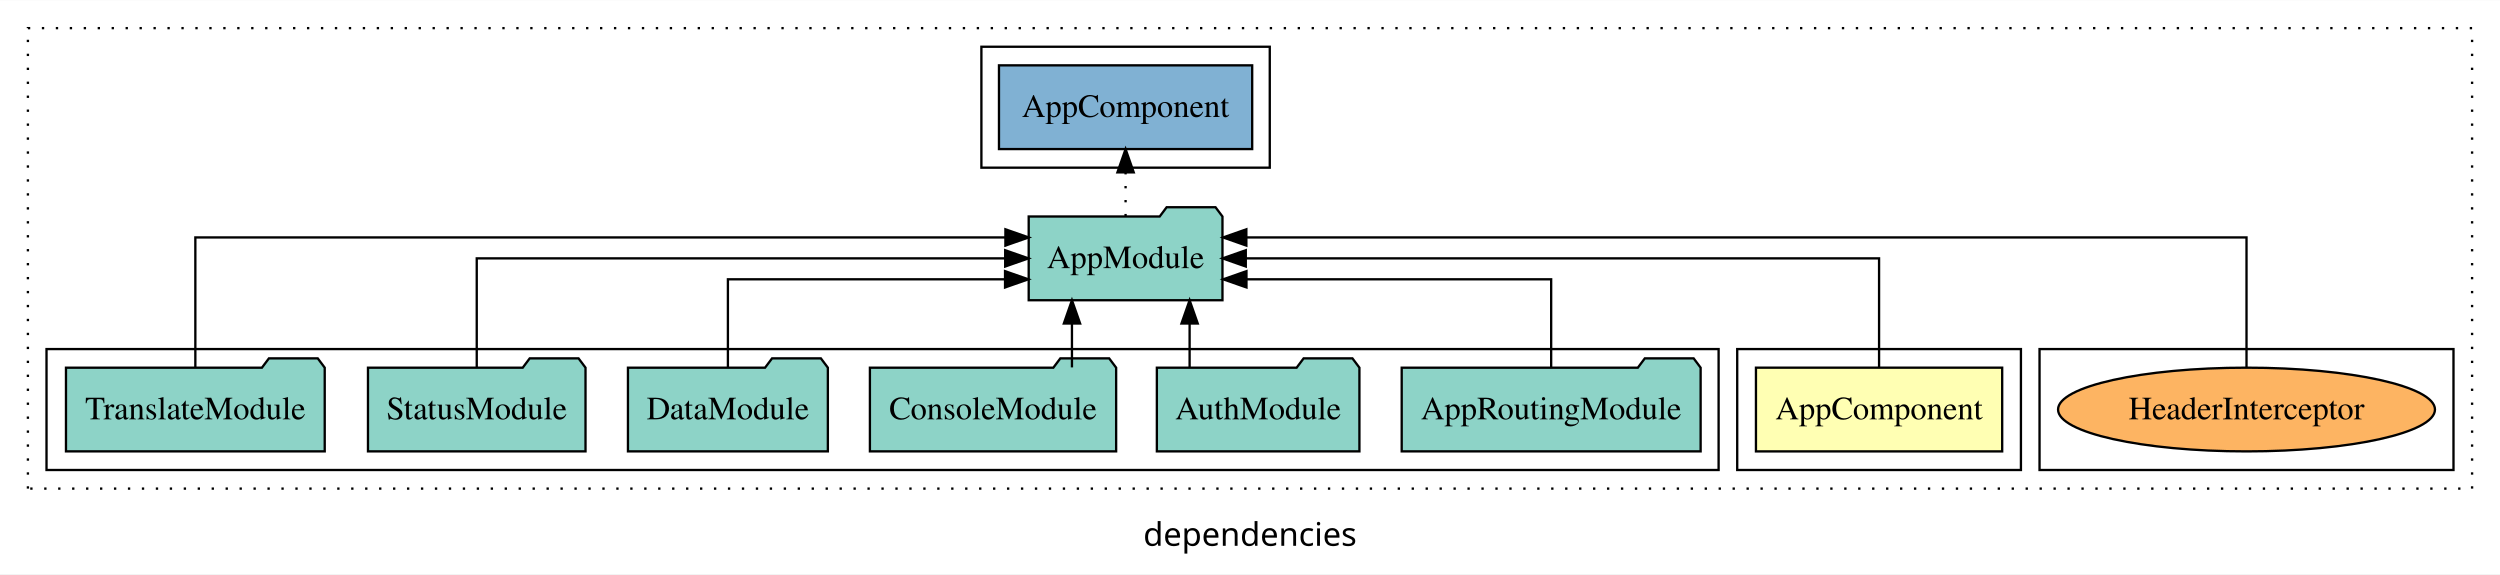
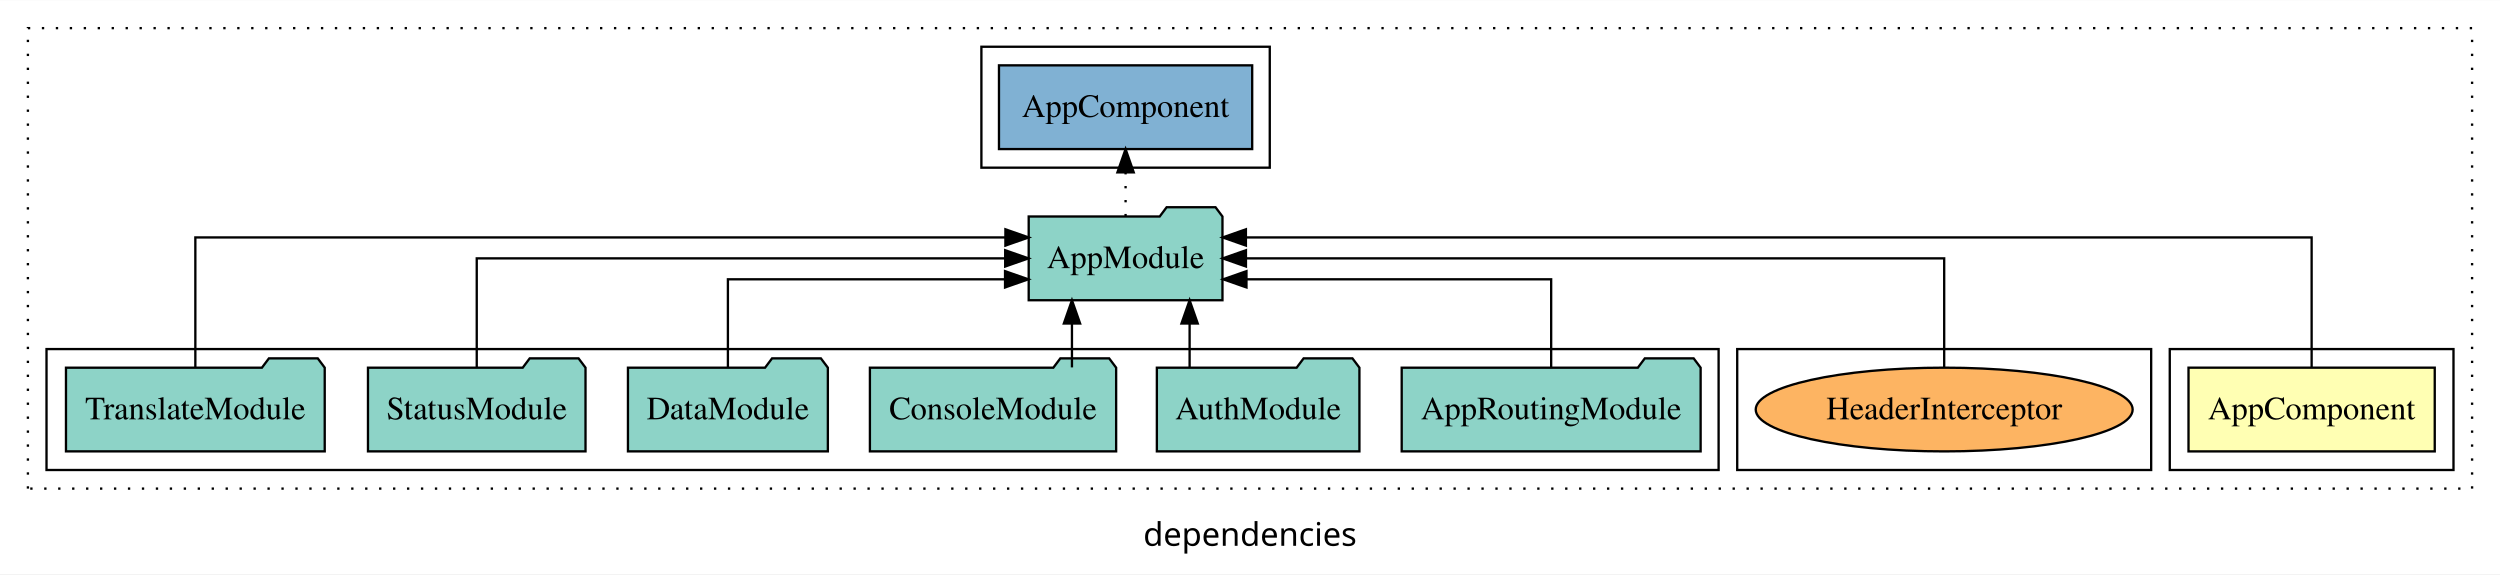
<svg xmlns="http://www.w3.org/2000/svg" width="1075pt" height="247pt" viewBox="0.00 0.00 1075.00 246.80">
  <g id="graph0" class="graph" transform="scale(1 1) rotate(0) translate(4 242.8)">
    <polygon fill="white" stroke="transparent" points="-4,4 -4,-242.8 1071,-242.8 1071,4 -4,4" />
    <text text-anchor="middle" x="533.5" y="-8.2" font-family="sans-serif" font-size="14.00">dependencies</text>
    <g id="clust1" class="cluster">
      <polygon fill="none" stroke="black" stroke-dasharray="1,5" points="8,-32.8 8,-230.8 1059,-230.8 1059,-32.8 8,-32.8" />
    </g>
+     <g id="clust2" class="cluster">
+       <polygon fill="none" stroke="black" points="929,-40.8 929,-92.8 1051,-92.8 1051,-40.8 929,-40.8" />
+     </g>
    <g id="clust7" class="cluster">
-       <polygon fill="none" stroke="black" points="873,-40.8 873,-92.8 1051,-92.8 1051,-40.8 873,-40.8" />
-     </g>
-     <g id="clust2" class="cluster">
-       <polygon fill="none" stroke="black" points="743,-40.8 743,-92.8 865,-92.8 865,-40.8 743,-40.8" />
+       <polygon fill="none" stroke="black" points="743,-40.8 743,-92.8 921,-92.8 921,-40.8 743,-40.8" />
    </g>
    <g id="clust4" class="cluster">
      <polygon fill="none" stroke="black" points="16,-40.8 16,-92.8 735,-92.8 735,-40.8 16,-40.8" />
    </g>
    <g id="clust6" class="cluster">
      <polygon fill="none" stroke="black" points="418,-170.8 418,-222.8 542,-222.8 542,-170.8 418,-170.8" />
    </g>
    <g id="node1" class="node">
-       <polygon fill="#ffffb3" stroke="black" points="856.94,-84.8 751.06,-84.8 751.06,-48.8 856.94,-48.8 856.94,-84.8" />
-       <text text-anchor="middle" x="804" y="-62.6" font-family="Times,serif" font-size="14.00">AppComponent</text>
+       <polygon fill="#ffffb3" stroke="black" points="1042.94,-84.8 937.06,-84.8 937.06,-48.8 1042.94,-48.8 1042.94,-84.8" />
+       <text text-anchor="middle" x="990" y="-62.6" font-family="Times,serif" font-size="14.00">AppComponent</text>
    </g>
    <g id="node2" class="node">
      <polygon fill="#8dd3c7" stroke="black" points="521.66,-149.8 518.66,-153.8 497.66,-153.8 494.66,-149.8 438.34,-149.8 438.34,-113.8 521.66,-113.8 521.66,-149.8" />
      <text text-anchor="middle" x="480" y="-127.6" font-family="Times,serif" font-size="14.00">AppModule</text>
    </g>
    <g id="edge1" class="edge">
-       <path fill="none" stroke="black" d="M804,-84.91C804,-104.14 804,-131.8 804,-131.8 804,-131.8 531.69,-131.8 531.69,-131.8" />
-       <polygon fill="black" stroke="black" points="531.69,-128.3 521.69,-131.8 531.69,-135.3 531.69,-128.3" />
+       <path fill="none" stroke="black" d="M990,-85.09C990,-107.01 990,-140.8 990,-140.8 990,-140.8 531.74,-140.8 531.74,-140.8" />
+       <polygon fill="black" stroke="black" points="531.74,-137.3 521.74,-140.8 531.74,-144.3 531.74,-137.3" />
    </g>
    <g id="node9" class="node">
      <polygon fill="#80b1d3" stroke="black" points="534.44,-214.8 425.56,-214.8 425.56,-178.8 534.44,-178.8 534.44,-214.8" />
      <text text-anchor="middle" x="480" y="-192.6" font-family="Times,serif" font-size="14.00">AppComponent </text>
    </g>
    <g id="edge8" class="edge">
      <path fill="none" stroke="black" stroke-dasharray="1,5" d="M480,-149.91C480,-149.91 480,-168.79 480,-168.79" />
      <polygon fill="black" stroke="black" points="476.5,-168.79 480,-178.79 483.5,-168.79 476.5,-168.79" />
    </g>
    <g id="node3" class="node">
      <polygon fill="#8dd3c7" stroke="black" points="727.27,-84.8 724.27,-88.8 703.27,-88.8 700.27,-84.8 598.73,-84.8 598.73,-48.8 727.27,-48.8 727.27,-84.8" />
      <text text-anchor="middle" x="663" y="-62.6" font-family="Times,serif" font-size="14.00">AppRoutingModule</text>
    </g>
    <g id="edge2" class="edge">
      <path fill="none" stroke="black" d="M663,-84.83C663,-101.2 663,-122.8 663,-122.8 663,-122.8 531.98,-122.8 531.98,-122.8" />
      <polygon fill="black" stroke="black" points="531.98,-119.3 521.98,-122.8 531.98,-126.3 531.98,-119.3" />
    </g>
    <g id="node4" class="node">
      <polygon fill="#8dd3c7" stroke="black" points="580.55,-84.8 577.55,-88.8 556.55,-88.8 553.55,-84.8 493.45,-84.8 493.45,-48.8 580.55,-48.8 580.55,-84.8" />
      <text text-anchor="middle" x="537" y="-62.6" font-family="Times,serif" font-size="14.00">AuthModule</text>
    </g>
    <g id="edge3" class="edge">
      <path fill="none" stroke="black" d="M507.53,-84.91C507.53,-84.91 507.53,-103.79 507.53,-103.79" />
      <polygon fill="black" stroke="black" points="504.03,-103.79 507.53,-113.79 511.03,-103.79 504.03,-103.79" />
    </g>
    <g id="node5" class="node">
      <polygon fill="#8dd3c7" stroke="black" points="475.94,-84.8 472.94,-88.8 451.94,-88.8 448.94,-84.8 370.06,-84.8 370.06,-48.8 475.94,-48.8 475.94,-84.8" />
      <text text-anchor="middle" x="423" y="-62.6" font-family="Times,serif" font-size="14.00">ConsoleModule</text>
    </g>
    <g id="edge4" class="edge">
      <path fill="none" stroke="black" d="M456.94,-84.91C456.94,-84.91 456.94,-103.79 456.94,-103.79" />
      <polygon fill="black" stroke="black" points="453.45,-103.79 456.94,-113.79 460.45,-103.79 453.45,-103.79" />
    </g>
    <g id="node6" class="node">
      <polygon fill="#8dd3c7" stroke="black" points="351.98,-84.8 348.98,-88.8 327.98,-88.8 324.98,-84.8 266.02,-84.8 266.02,-48.8 351.98,-48.8 351.98,-84.8" />
      <text text-anchor="middle" x="309" y="-62.6" font-family="Times,serif" font-size="14.00">DataModule</text>
    </g>
    <g id="edge5" class="edge">
      <path fill="none" stroke="black" d="M309,-84.83C309,-101.2 309,-122.8 309,-122.8 309,-122.8 428.17,-122.8 428.17,-122.8" />
      <polygon fill="black" stroke="black" points="428.17,-126.3 438.17,-122.8 428.17,-119.3 428.17,-126.3" />
    </g>
    <g id="node7" class="node">
      <polygon fill="#8dd3c7" stroke="black" points="247.77,-84.8 244.77,-88.8 223.77,-88.8 220.77,-84.8 154.23,-84.8 154.23,-48.8 247.77,-48.8 247.77,-84.8" />
      <text text-anchor="middle" x="201" y="-62.6" font-family="Times,serif" font-size="14.00">StatusModule</text>
    </g>
    <g id="edge6" class="edge">
      <path fill="none" stroke="black" d="M201,-84.91C201,-104.14 201,-131.8 201,-131.8 201,-131.8 428.23,-131.8 428.23,-131.8" />
      <polygon fill="black" stroke="black" points="428.23,-135.3 438.23,-131.8 428.23,-128.3 428.23,-135.3" />
    </g>
    <g id="node8" class="node">
      <polygon fill="#8dd3c7" stroke="black" points="135.63,-84.8 132.63,-88.8 111.63,-88.8 108.63,-84.8 24.37,-84.8 24.37,-48.8 135.63,-48.8 135.63,-84.8" />
      <text text-anchor="middle" x="80" y="-62.6" font-family="Times,serif" font-size="14.00">TranslateModule</text>
    </g>
    <g id="edge7" class="edge">
      <path fill="none" stroke="black" d="M80,-85.09C80,-107.01 80,-140.8 80,-140.8 80,-140.8 428.32,-140.8 428.32,-140.8" />
      <polygon fill="black" stroke="black" points="428.33,-144.3 438.32,-140.8 428.32,-137.3 428.33,-144.3" />
    </g>
    <g id="node10" class="node">
-       <ellipse fill="#fdb462" stroke="black" cx="962" cy="-66.8" rx="81.04" ry="18" />
-       <text text-anchor="middle" x="962" y="-62.6" font-family="Times,serif" font-size="14.00">HeaderInterceptor</text>
+       <ellipse fill="#fdb462" stroke="black" cx="832" cy="-66.8" rx="81.04" ry="18" />
+       <text text-anchor="middle" x="832" y="-62.6" font-family="Times,serif" font-size="14.00">HeaderInterceptor</text>
    </g>
    <g id="edge9" class="edge">
-       <path fill="none" stroke="black" d="M962,-85.09C962,-107.01 962,-140.8 962,-140.8 962,-140.8 531.93,-140.8 531.93,-140.8" />
-       <polygon fill="black" stroke="black" points="531.93,-137.3 521.93,-140.8 531.93,-144.3 531.93,-137.3" />
+       <path fill="none" stroke="black" d="M832,-84.91C832,-104.14 832,-131.8 832,-131.8 832,-131.8 531.76,-131.8 531.76,-131.8" />
+       <polygon fill="black" stroke="black" points="531.76,-128.3 521.76,-131.8 531.76,-135.3 531.76,-128.3" />
    </g>
  </g>
</svg>
